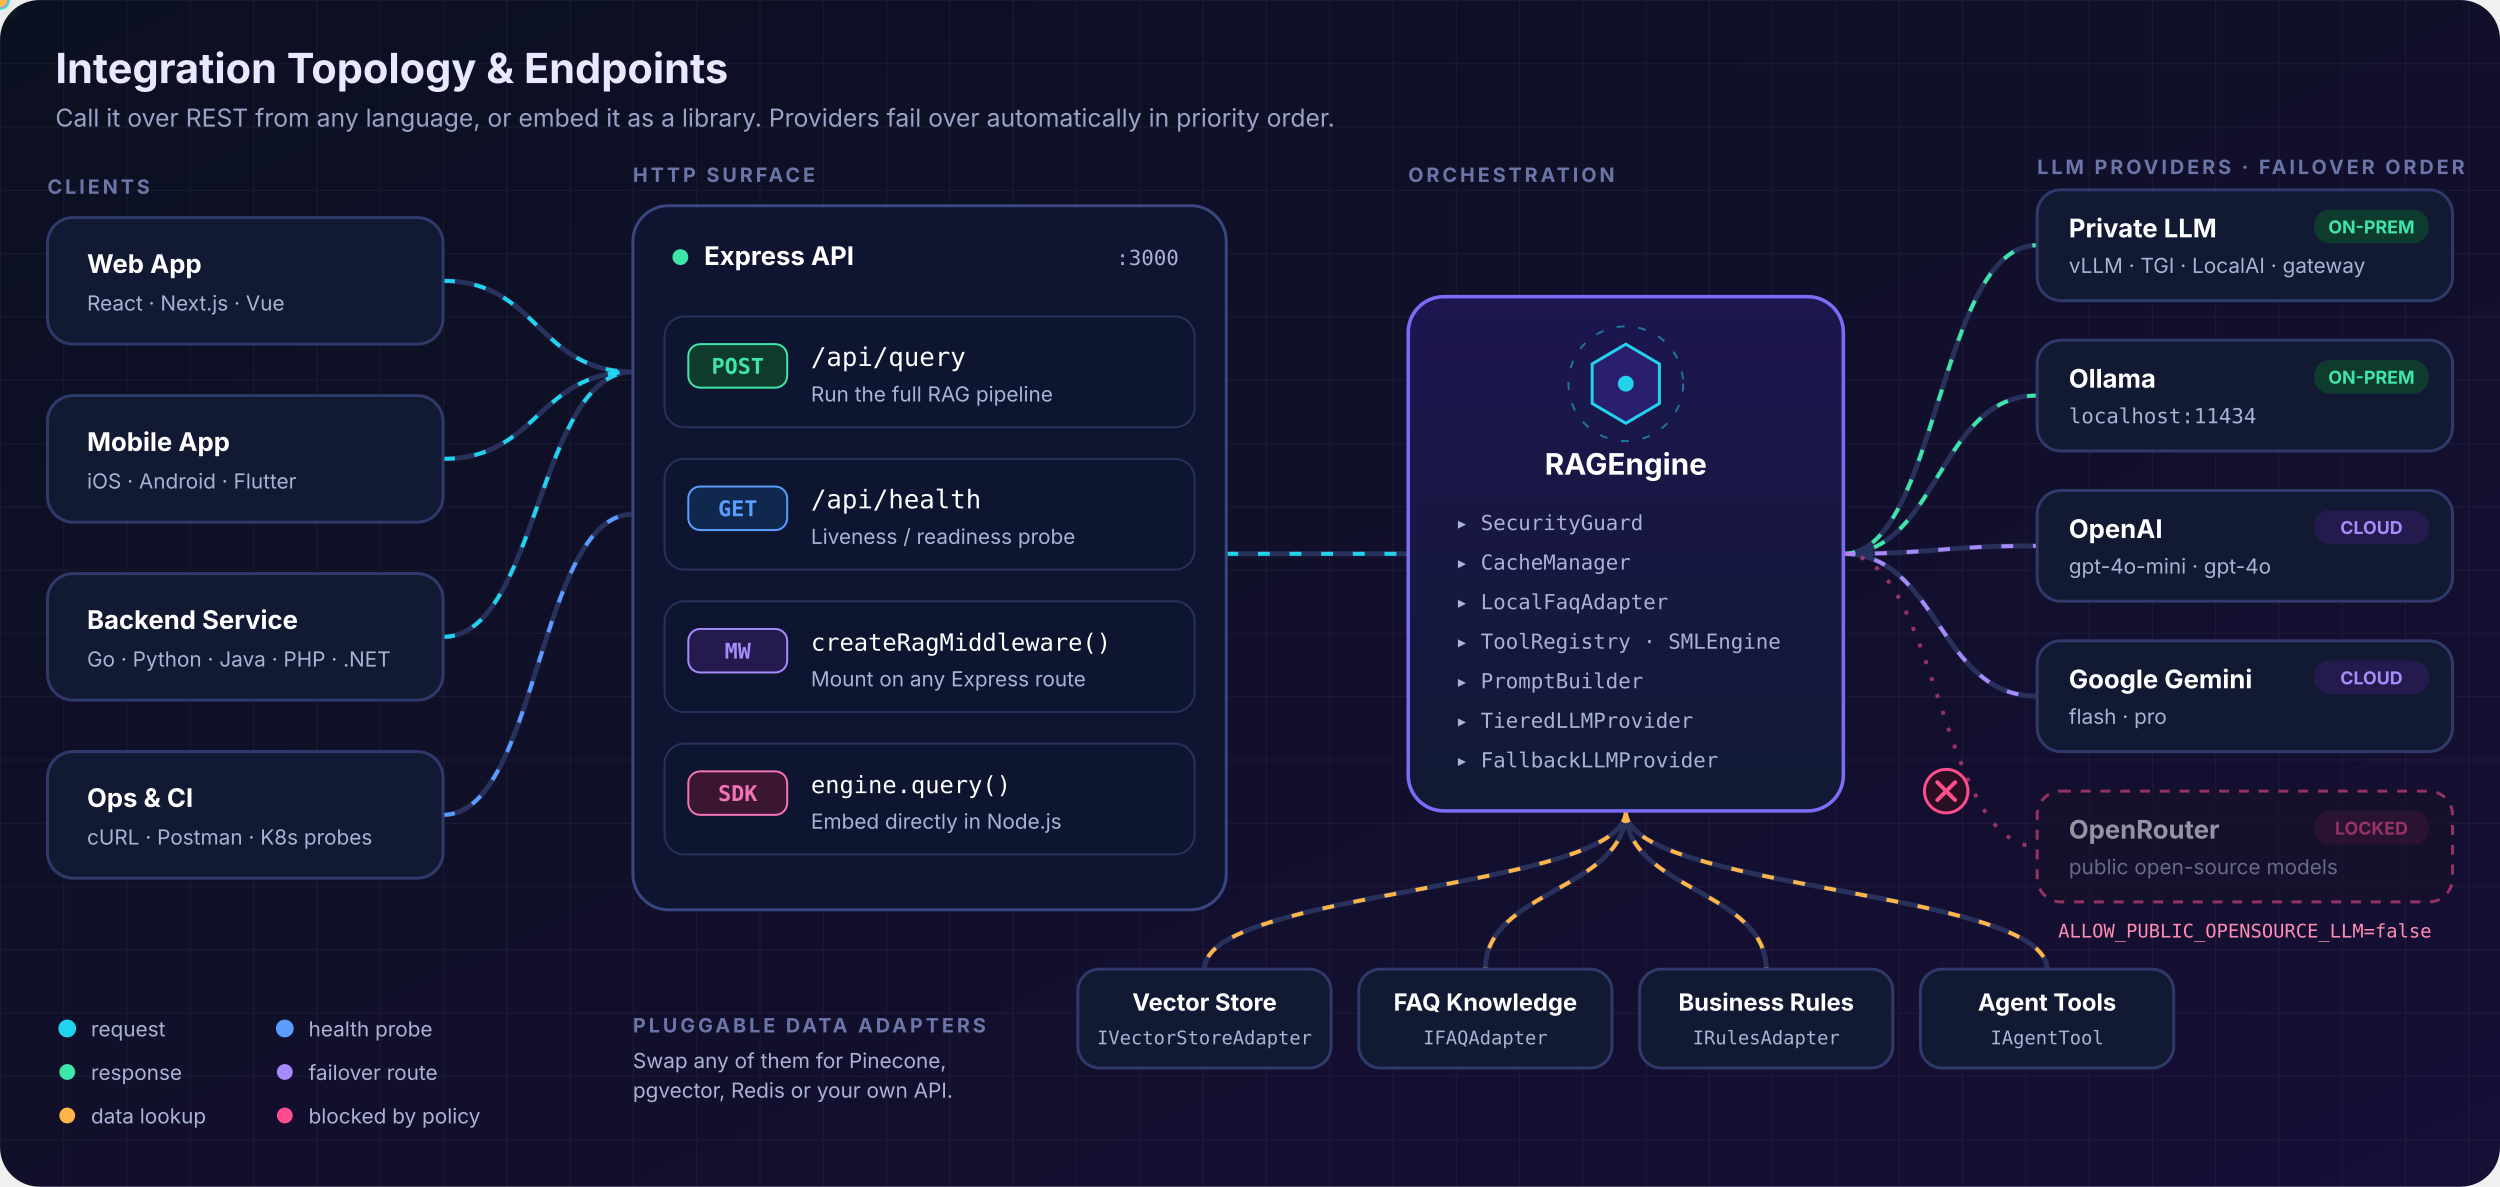
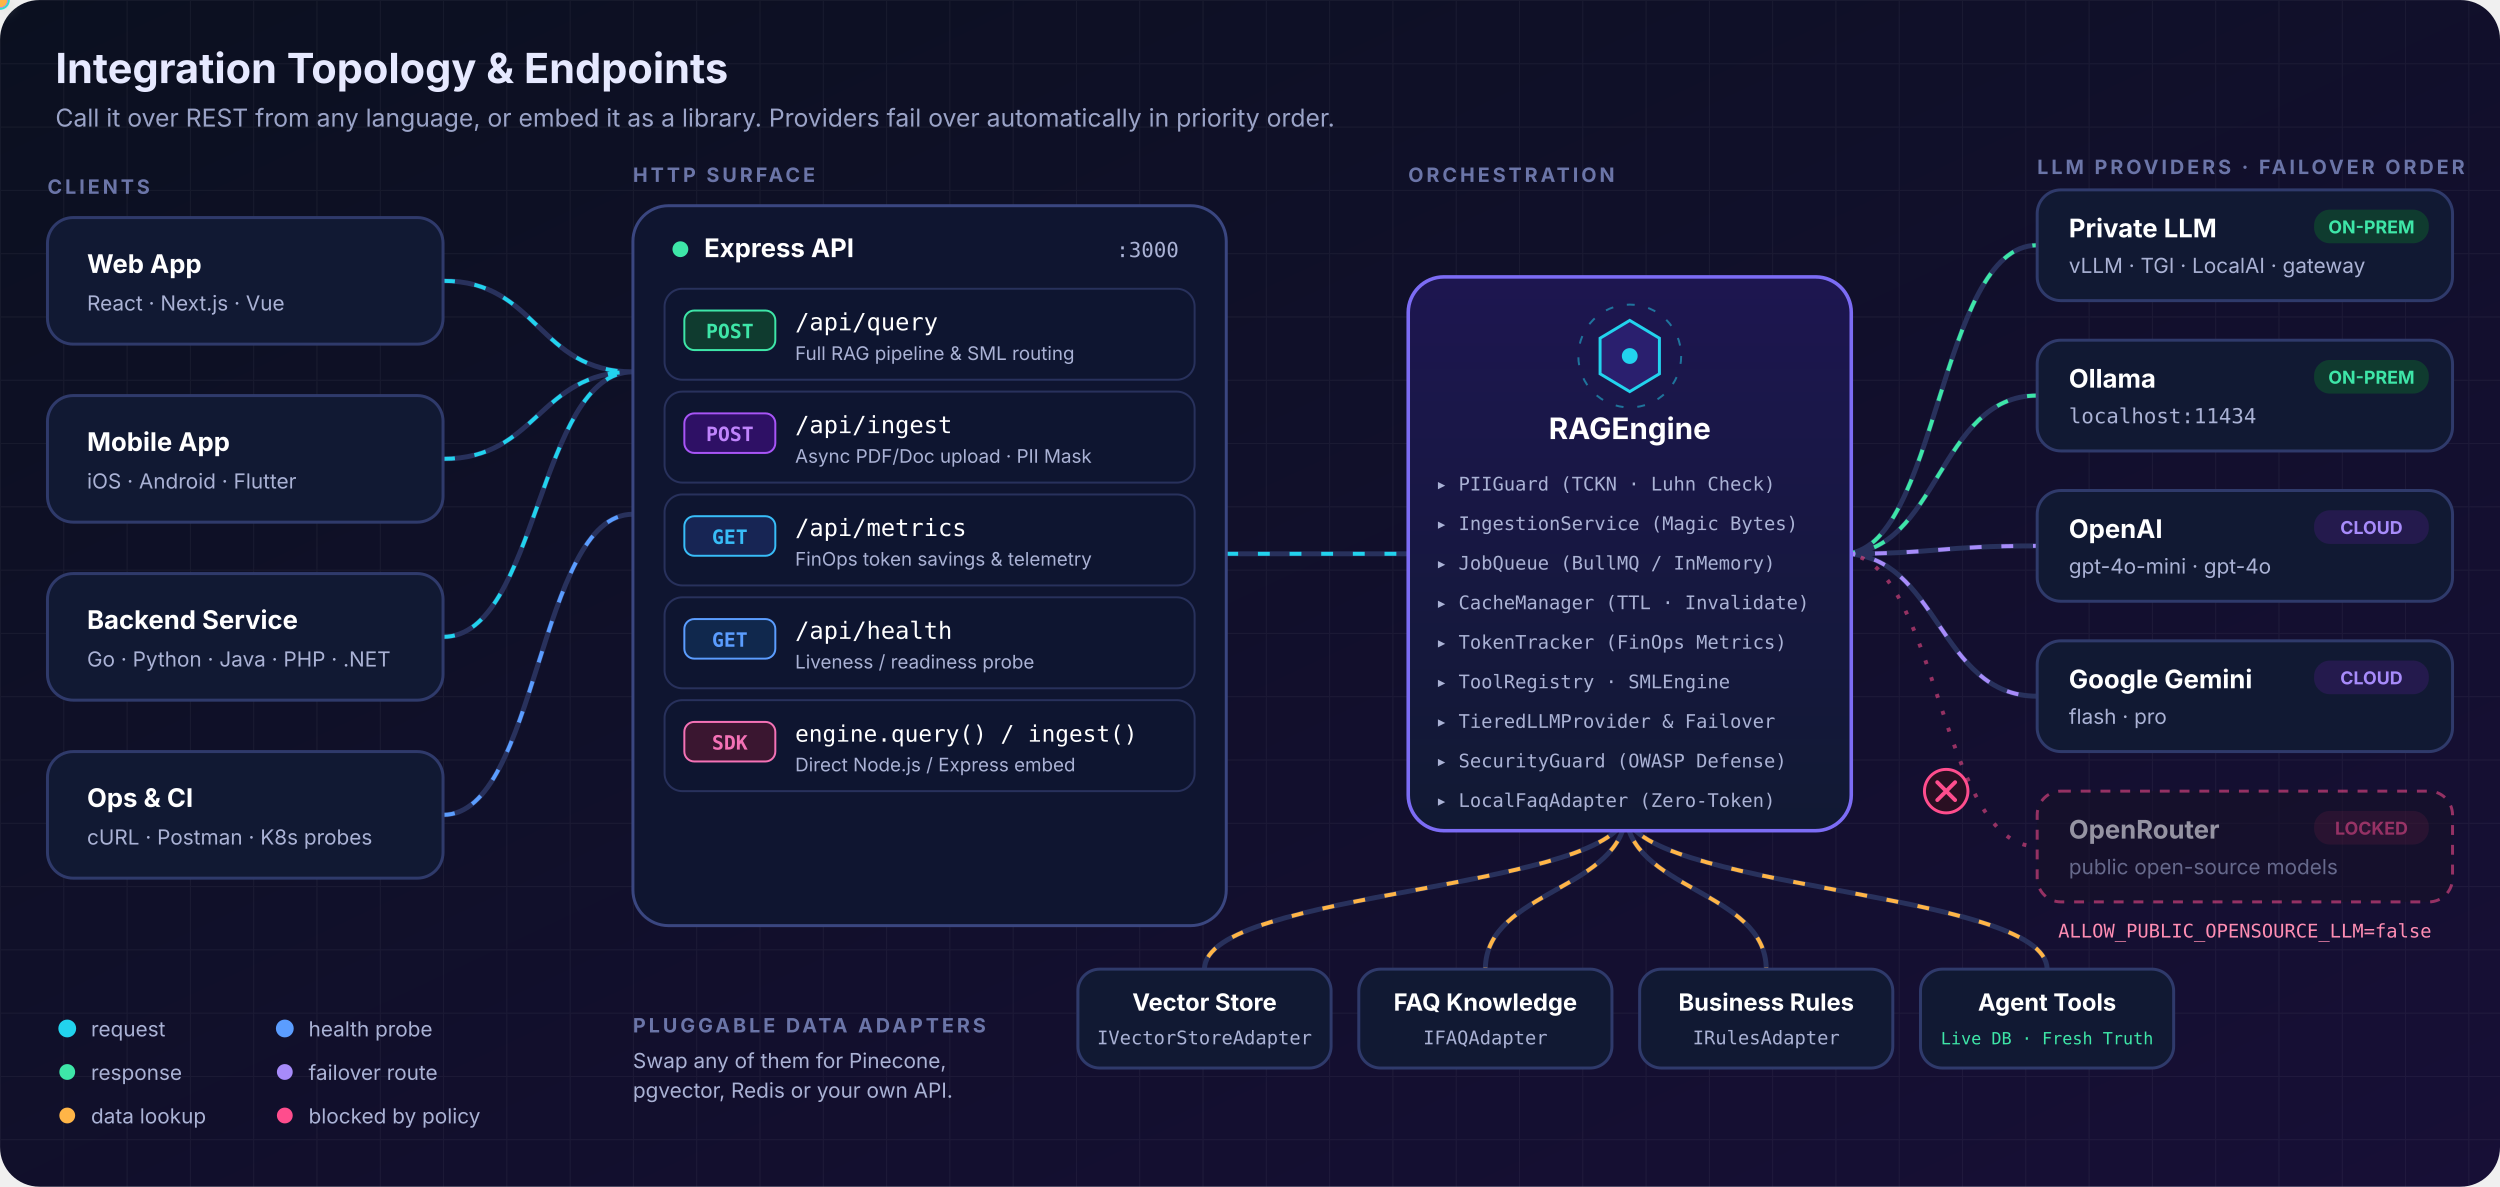
<svg xmlns="http://www.w3.org/2000/svg" viewBox="0 0 1264 600" width="1264" height="600" role="img" aria-label="AI-RAG-ENGINE integration topology: clients call REST endpoints, RAGEngine orchestrates adapters and LLM providers with failover">
  <defs>
    <linearGradient id="bg" x1="0" y1="0" x2="1" y2="1">
      <stop offset="0" stop-color="#0b1020" />
      <stop offset="1" stop-color="#170f36" />
    </linearGradient>
    <linearGradient id="core" x1="0" y1="0" x2="0" y2="1">
      <stop offset="0" stop-color="#1d1650" />
      <stop offset="1" stop-color="#111933" />
    </linearGradient>
    <pattern id="grid" width="32" height="32" patternUnits="userSpaceOnUse">
      <path d="M32 0H0V32" fill="none" stroke="#ffffff" stroke-opacity="0.045" />
    </pattern>
    <filter id="glow" x="-100%" y="-100%" width="300%" height="300%">
      <feGaussianBlur stdDeviation="3.5" result="b" />
      <feMerge>
        <feMergeNode in="b" />
        <feMergeNode in="SourceGraphic" />
      </feMerge>
    </filter>
  </defs>
  <style>
    .t{font-family:-apple-system,'Segoe UI',Inter,Roboto,Helvetica,Arial,sans-serif;fill:#e6e9ff}
    .mono{font-family:ui-monospace,SFMono-Regular,Menlo,Consolas,monospace}
    .title{font-size:21px;font-weight:700}
    .subtitle{font-size:12.5px;fill:#9aa3c7}
    .lbl{font-size:13px;font-weight:650;fill:#fff}
    .small{font-size:10.5px;fill:#aab2d5}
    .cap{font-size:10px;font-weight:700;fill:#6b75a8;letter-spacing:1.5px}
    .box{fill:#111933;stroke:#2f3a6b;stroke-width:1.5}
    .row{fill:#0e1530;stroke:#28315c;stroke-width:1}
    .base{fill:none;stroke:#28315c;stroke-width:2.5}
    .flow{fill:none;stroke-width:2;stroke-dasharray:6 10;animation:dash 1.1s linear infinite}
    .slow{animation-duration:1.8s}
    @keyframes dash{to{stroke-dashoffset:-32}}
    .pulse{animation:pulse 2.6s ease-in-out infinite}
    @keyframes pulse{0%,100%{opacity:.35}50%{opacity:1}}
    .spin{transform-origin:822px 194px;animation:spin 14s linear infinite}
    @keyframes spin{to{transform:rotate(360deg)}}
  </style>
  <rect width="1264" height="600" rx="20" fill="url(#bg)" />
  <rect width="1264" height="600" rx="20" fill="url(#grid)" />
  <text x="28" y="42" class="t title">Integration Topology &amp; Endpoints</text>
  <text x="28" y="64" class="t subtitle">Call it over REST from any language, or embed it as a library. Providers fail over automatically in priority order.</text>
  <text x="24" y="98" class="t cap">CLIENTS</text>
  <text x="320" y="92" class="t cap">HTTP SURFACE</text>
  <text x="712" y="92" class="t cap">ORCHESTRATION</text>
  <text x="1030" y="88" class="t cap">LLM PROVIDERS · FAILOVER ORDER</text>
  <g>
    <path class="base" d="M224 142C272 142 272 188 320 188M224 232C272 232 272 188 320 188M224 322C272 322 272 188 320 188M224 412C272 412 272 260 320 260" />
    <path class="base" d="M620 280H712" />
    <path class="base" d="M932 280C980 280 980 124 1030 124M932 280C980 280 980 200 1030 200M932 280C980 280 980 276 1030 276M932 280C980 280 980 352 1030 352" />
    <path class="base" d="M822 410C822 450 609 450 609 490M822 410C822 450 751 450 751 490M822 410C822 450 893 450 893 490M822 410C822 450 1035 450 1035 490" />
    <path class="flow" stroke="#22d3ee" d="M224 142C272 142 272 188 320 188M224 232C272 232 272 188 320 188M224 322C272 322 272 188 320 188" />
    <path class="flow" stroke="#5b9dff" d="M224 412C272 412 272 260 320 260" />
    <path class="flow" stroke="#22d3ee" d="M620 280H712" />
    <path class="flow" stroke="#3ee6a8" d="M932 280C980 280 980 124 1030 124M932 280C980 280 980 200 1030 200" />
    <path class="flow slow" stroke="#a78bfa" d="M932 280C980 280 980 276 1030 276M932 280C980 280 980 352 1030 352" />
    <path class="flow slow" stroke="#ffb547" d="M822 410C822 450 609 450 609 490M822 410C822 450 751 450 751 490M822 410C822 450 893 450 893 490M822 410C822 450 1035 450 1035 490" />
    <path d="M932 280C980 280 980 428 1030 428" fill="none" stroke="#ff4d8d" stroke-width="2" stroke-dasharray="2 7" opacity=".55" />
    <g transform="translate(984 400)" class="pulse">
      <circle r="11" fill="#2a0f22" stroke="#ff4d8d" stroke-width="1.5" />
      <path d="M-4.5 -4.5L4.5 4.5M4.5 -4.5L-4.5 4.5" stroke="#ff4d8d" stroke-width="2" stroke-linecap="round" />
    </g>
  </g>
  <g>
    <rect class="box" x="24" y="110" width="200" height="64" rx="13" />
    <text x="44" y="138" class="t lbl">Web App</text>
    <text x="44" y="157" class="t small">React · Next.js · Vue</text>
    <rect class="box" x="24" y="200" width="200" height="64" rx="13" />
    <text x="44" y="228" class="t lbl">Mobile App</text>
    <text x="44" y="247" class="t small">iOS · Android · Flutter</text>
    <rect class="box" x="24" y="290" width="200" height="64" rx="13" />
    <text x="44" y="318" class="t lbl">Backend Service</text>
    <text x="44" y="337" class="t small">Go · Python · Java · PHP · .NET</text>
    <rect class="box" x="24" y="380" width="200" height="64" rx="13" />
    <text x="44" y="408" class="t lbl">Ops &amp; CI</text>
    <text x="44" y="427" class="t small">cURL · Postman · K8s probes</text>
  </g>
  <g>
-     <rect x="320" y="104" width="300" height="356" rx="18" fill="#0f1530" stroke="#3a4680" stroke-width="1.5" />
-     <circle cx="344" cy="130" r="4" fill="#3ee6a8" class="pulse" />
-     <text x="356" y="134" class="t lbl">Express API</text>
-     <text x="596" y="134" class="t small mono" text-anchor="end">:3000</text>
-     <rect class="row" x="336" y="160" width="268" height="56" rx="10" />
-     <rect x="348" y="174" width="50" height="22" rx="6" fill="#0f3b2f" stroke="#3ee6a8" />
-     <text x="373" y="189" class="t mono" style="font-size:11px;font-weight:700;fill:#3ee6a8" text-anchor="middle">POST</text>
-     <text x="410" y="185" class="t mono" style="font-size:13px;fill:#fff">/api/query</text>
-     <text x="410" y="203" class="t small">Run the full RAG pipeline</text>
-     <rect class="row" x="336" y="232" width="268" height="56" rx="10" />
-     <rect x="348" y="246" width="50" height="22" rx="6" fill="#10284d" stroke="#5b9dff" />
-     <text x="373" y="261" class="t mono" style="font-size:11px;font-weight:700;fill:#5b9dff" text-anchor="middle">GET</text>
-     <text x="410" y="257" class="t mono" style="font-size:13px;fill:#fff">/api/health</text>
-     <text x="410" y="275" class="t small">Liveness / readiness probe</text>
-     <rect class="row" x="336" y="304" width="268" height="56" rx="10" />
-     <rect x="348" y="318" width="50" height="22" rx="6" fill="#241a4d" stroke="#a78bfa" />
-     <text x="373" y="333" class="t mono" style="font-size:11px;font-weight:700;fill:#a78bfa" text-anchor="middle">MW</text>
-     <text x="410" y="329" class="t mono" style="font-size:12px;fill:#fff">createRagMiddleware()</text>
-     <text x="410" y="347" class="t small">Mount on any Express route</text>
-     <rect class="row" x="336" y="376" width="268" height="56" rx="10" />
-     <rect x="348" y="390" width="50" height="22" rx="6" fill="#3a1630" stroke="#f472b6" />
-     <text x="373" y="405" class="t mono" style="font-size:11px;font-weight:700;fill:#f472b6" text-anchor="middle">SDK</text>
-     <text x="410" y="401" class="t mono" style="font-size:12px;fill:#fff">engine.query()</text>
-     <text x="410" y="419" class="t small">Embed directly in Node.js</text>
-   </g>
-   <g>
-     <rect x="712" y="150" width="220" height="260" rx="18" fill="url(#core)" stroke="#7c6cf5" stroke-width="1.8" />
-     <circle class="spin" cx="822" cy="194" r="29" fill="none" stroke="#22d3ee" stroke-opacity=".5" stroke-dasharray="4 7" />
-     <path d="M822 174l17 10v20l-17 10l-17-10v-20z" fill="#2a1f6e" stroke="#22d3ee" stroke-width="1.5" />
-     <circle cx="822" cy="194" r="4" fill="#22d3ee" class="pulse" />
-     <text x="822" y="240" class="t lbl" text-anchor="middle" style="font-size:15px">RAGEngine</text>
-     <g class="t small mono" style="font-size:10.5px">
-       <text x="736" y="268">▸ SecurityGuard</text>
-       <text x="736" y="288">▸ CacheManager</text>
-       <text x="736" y="308">▸ LocalFaqAdapter</text>
-       <text x="736" y="328">▸ ToolRegistry · SMLEngine</text>
-       <text x="736" y="348">▸ PromptBuilder</text>
-       <text x="736" y="368">▸ TieredLLMProvider</text>
-       <text x="736" y="388">▸ FallbackLLMProvider</text>
+     <rect x="320" y="104" width="300" height="364" rx="18" fill="#0f1530" stroke="#3a4680" stroke-width="1.5" />
+     <circle cx="344" cy="126" r="4" fill="#3ee6a8" class="pulse" />
+     <text x="356" y="130" class="t lbl">Express API</text>
+     <text x="596" y="130" class="t small mono" text-anchor="end">:3000</text>
+     <rect class="row" x="336" y="146" width="268" height="46" rx="9" />
+     <rect x="346" y="157" width="46" height="20" rx="5" fill="#0f3b2f" stroke="#3ee6a8" />
+     <text x="369" y="171" class="t mono" style="font-size:10px;font-weight:700;fill:#3ee6a8" text-anchor="middle">POST</text>
+     <text x="402" y="167" class="t mono" style="font-size:12px;fill:#fff">/api/query</text>
+     <text x="402" y="182" class="t small" style="font-size:9.5px">Full RAG pipeline &amp; SML routing</text>
+     <rect class="row" x="336" y="198" width="268" height="46" rx="9" />
+     <rect x="346" y="209" width="46" height="20" rx="5" fill="#2e1065" stroke="#a855f7" />
+     <text x="369" y="223" class="t mono" style="font-size:10px;font-weight:700;fill:#c084fc" text-anchor="middle">POST</text>
+     <text x="402" y="219" class="t mono" style="font-size:12px;fill:#fff">/api/ingest</text>
+     <text x="402" y="234" class="t small" style="font-size:9.5px">Async PDF/Doc upload · PII Mask</text>
+     <rect class="row" x="336" y="250" width="268" height="46" rx="9" />
+     <rect x="346" y="261" width="46" height="20" rx="5" fill="#172554" stroke="#38bdf8" />
+     <text x="369" y="275" class="t mono" style="font-size:10px;font-weight:700;fill:#38bdf8" text-anchor="middle">GET</text>
+     <text x="402" y="271" class="t mono" style="font-size:12px;fill:#fff">/api/metrics</text>
+     <text x="402" y="286" class="t small" style="font-size:9.5px">FinOps token savings &amp; telemetry</text>
+     <rect class="row" x="336" y="302" width="268" height="46" rx="9" />
+     <rect x="346" y="313" width="46" height="20" rx="5" fill="#10284d" stroke="#5b9dff" />
+     <text x="369" y="327" class="t mono" style="font-size:10px;font-weight:700;fill:#5b9dff" text-anchor="middle">GET</text>
+     <text x="402" y="323" class="t mono" style="font-size:12px;fill:#fff">/api/health</text>
+     <text x="402" y="338" class="t small" style="font-size:9.5px">Liveness / readiness probe</text>
+     <rect class="row" x="336" y="354" width="268" height="46" rx="9" />
+     <rect x="346" y="365" width="46" height="20" rx="5" fill="#3a1630" stroke="#f472b6" />
+     <text x="369" y="379" class="t mono" style="font-size:10px;font-weight:700;fill:#f472b6" text-anchor="middle">SDK</text>
+     <text x="402" y="375" class="t mono" style="font-size:11.5px;fill:#fff">engine.query() / ingest()</text>
+     <text x="402" y="390" class="t small" style="font-size:9.5px">Direct Node.js / Express embed</text>
+   </g>
+   <g>
+     <rect x="712" y="140" width="224" height="280" rx="18" fill="url(#core)" stroke="#7c6cf5" stroke-width="1.8" />
+     <circle class="spin" cx="824" cy="180" r="26" fill="none" stroke="#22d3ee" stroke-opacity=".5" stroke-dasharray="4 7" />
+     <path d="M824 162l15 9v18l-15 9l-15-9v-18z" fill="#2a1f6e" stroke="#22d3ee" stroke-width="1.5" />
+     <circle cx="824" cy="180" r="4" fill="#22d3ee" class="pulse" />
+     <text x="824" y="222" class="t lbl" text-anchor="middle" style="font-size:15px">RAGEngine</text>
+     <g class="t small mono" style="font-size:9.5px">
+       <text x="726" y="248">▸ PIIGuard (TCKN · Luhn Check)</text>
+       <text x="726" y="268">▸ IngestionService (Magic Bytes)</text>
+       <text x="726" y="288">▸ JobQueue (BullMQ / InMemory)</text>
+       <text x="726" y="308">▸ CacheManager (TTL · Invalidate)</text>
+       <text x="726" y="328">▸ TokenTracker (FinOps Metrics)</text>
+       <text x="726" y="348">▸ ToolRegistry · SMLEngine</text>
+       <text x="726" y="368">▸ TieredLLMProvider &amp; Failover</text>
+       <text x="726" y="388">▸ SecurityGuard (OWASP Defense)</text>
+       <text x="726" y="408">▸ LocalFaqAdapter (Zero-Token)</text>
    </g>
  </g>
  <g>
    <rect class="box" x="1030" y="96" width="210" height="56" rx="12" stroke="#3ee6a8" />
    <text x="1046" y="120" class="t lbl">Private LLM</text>
    <text x="1046" y="138" class="t small">vLLM · TGI · LocalAI · gateway</text>
    <rect x="1170" y="106" width="58" height="17" rx="8" fill="#0f3b2f" />
    <text x="1199" y="118" class="t" style="font-size:9px;font-weight:700;fill:#3ee6a8" text-anchor="middle">ON-PREM</text>
    <rect class="box" x="1030" y="172" width="210" height="56" rx="12" stroke="#3ee6a8" />
    <text x="1046" y="196" class="t lbl">Ollama</text>
    <text x="1046" y="214" class="t small mono">localhost:11434</text>
    <rect x="1170" y="182" width="58" height="17" rx="8" fill="#0f3b2f" />
    <text x="1199" y="194" class="t" style="font-size:9px;font-weight:700;fill:#3ee6a8" text-anchor="middle">ON-PREM</text>
    <rect class="box" x="1030" y="248" width="210" height="56" rx="12" stroke="#a78bfa" />
    <text x="1046" y="272" class="t lbl">OpenAI</text>
    <text x="1046" y="290" class="t small">gpt-4o-mini · gpt-4o</text>
    <rect x="1170" y="258" width="58" height="17" rx="8" fill="#241a4d" />
    <text x="1199" y="270" class="t" style="font-size:9px;font-weight:700;fill:#a78bfa" text-anchor="middle">CLOUD</text>
    <rect class="box" x="1030" y="324" width="210" height="56" rx="12" stroke="#a78bfa" />
    <text x="1046" y="348" class="t lbl">Google Gemini</text>
    <text x="1046" y="366" class="t small">flash · pro</text>
    <rect x="1170" y="334" width="58" height="17" rx="8" fill="#241a4d" />
    <text x="1199" y="346" class="t" style="font-size:9px;font-weight:700;fill:#a78bfa" text-anchor="middle">CLOUD</text>
    <g opacity=".55">
      <rect x="1030" y="400" width="210" height="56" rx="12" fill="#151126" stroke="#ff4d8d" stroke-width="1.5" stroke-dasharray="5 5" />
      <text x="1046" y="424" class="t lbl">OpenRouter</text>
      <text x="1046" y="442" class="t small">public open-source models</text>
      <rect x="1170" y="410" width="58" height="17" rx="8" fill="#3a1630" />
      <text x="1199" y="422" class="t" style="font-size:9px;font-weight:700;fill:#ff4d8d" text-anchor="middle">LOCKED</text>
    </g>
    <text x="1135" y="474" class="t small mono" style="font-size:9.5px;fill:#ff8db3" text-anchor="middle">ALLOW_PUBLIC_OPENSOURCE_LLM=false</text>
  </g>
  <text x="320" y="522" class="t cap">PLUGGABLE DATA ADAPTERS</text>
  <text x="320" y="540" class="t small">Swap any of them for Pinecone,</text>
  <text x="320" y="555" class="t small">pgvector, Redis or your own API.</text>
  <g text-anchor="middle">
    <rect class="box" x="545" y="490" width="128" height="50" rx="11" stroke="#ffb547" />
    <text x="609" y="511" class="t lbl" style="font-size:12px">Vector Store</text>
    <text x="609" y="528" class="t small mono" style="font-size:9.5px">IVectorStoreAdapter</text>
    <rect class="box" x="687" y="490" width="128" height="50" rx="11" stroke="#ffb547" />
    <text x="751" y="511" class="t lbl" style="font-size:12px">FAQ Knowledge</text>
    <text x="751" y="528" class="t small mono" style="font-size:9.5px">IFAQAdapter</text>
    <rect class="box" x="829" y="490" width="128" height="50" rx="11" stroke="#ffb547" />
    <text x="893" y="511" class="t lbl" style="font-size:12px">Business Rules</text>
    <text x="893" y="528" class="t small mono" style="font-size:9.5px">IRulesAdapter</text>
-     <rect class="box" x="971" y="490" width="128" height="50" rx="11" stroke="#ffb547" />
+     <rect class="box" x="971" y="490" width="128" height="50" rx="11" stroke="#3ee6a8" />
    <text x="1035" y="511" class="t lbl" style="font-size:12px">Agent Tools</text>
-     <text x="1035" y="528" class="t small mono" style="font-size:9.5px">IAgentTool</text>
+     <text x="1035" y="528" class="t small mono" style="font-size:8.5px;fill:#3ee6a8">Live DB · Fresh Truth</text>
  </g>
  <g filter="url(#glow)">
    <circle r="4.5" fill="#22d3ee">
      <animateMotion dur="2.6s" repeatCount="indefinite" path="M224 142C272 142 272 188 320 188" />
    </circle>
    <circle r="4.5" fill="#22d3ee">
      <animateMotion dur="2.6s" begin="-.9s" repeatCount="indefinite" path="M224 232C272 232 272 188 320 188" />
    </circle>
    <circle r="4.5" fill="#22d3ee">
      <animateMotion dur="2.6s" begin="-1.7s" repeatCount="indefinite" path="M224 322C272 322 272 188 320 188" />
    </circle>
    <circle r="4.5" fill="#5b9dff">
      <animateMotion dur="3.2s" begin="-.4s" repeatCount="indefinite" path="M224 412C272 412 272 260 320 260" />
    </circle>
    <circle r="3.5" fill="#3ee6a8">
      <animateMotion dur="2.6s" begin="-1.3s" repeatCount="indefinite" keyPoints="1;0" keyTimes="0;1" calcMode="linear" path="M224 142C272 142 272 188 320 188" />
    </circle>
    <circle r="3.5" fill="#3ee6a8">
      <animateMotion dur="2.6s" begin="-.2s" repeatCount="indefinite" keyPoints="1;0" keyTimes="0;1" calcMode="linear" path="M224 322C272 322 272 188 320 188" />
    </circle>
    <circle r="5" fill="#22d3ee">
      <animateMotion dur="1.6s" repeatCount="indefinite" path="M620 280H712" />
    </circle>
    <circle r="4" fill="#3ee6a8">
      <animateMotion dur="1.6s" begin="-.8s" repeatCount="indefinite" keyPoints="1;0" keyTimes="0;1" calcMode="linear" path="M620 280H712" />
    </circle>
    <circle r="4.5" fill="#3ee6a8">
      <animateMotion dur="2.2s" repeatCount="indefinite" path="M932 280C980 280 980 124 1030 124" />
    </circle>
    <circle r="4.5" fill="#3ee6a8">
      <animateMotion dur="2.2s" begin="-1.1s" repeatCount="indefinite" path="M932 280C980 280 980 200 1030 200" />
    </circle>
    <circle r="4" fill="#a78bfa">
      <animateMotion dur="3.4s" begin="-.6s" repeatCount="indefinite" path="M932 280C980 280 980 276 1030 276" />
    </circle>
    <circle r="4" fill="#a78bfa">
      <animateMotion dur="3.4s" begin="-2.3s" repeatCount="indefinite" path="M932 280C980 280 980 352 1030 352" />
    </circle>
    <circle r="3.5" fill="#ffb547">
      <animateMotion dur="2.8s" repeatCount="indefinite" path="M822 410C822 450 609 450 609 490" />
    </circle>
    <circle r="3.5" fill="#ffb547">
      <animateMotion dur="2.8s" begin="-.7s" repeatCount="indefinite" path="M822 410C822 450 751 450 751 490" />
    </circle>
    <circle r="3.5" fill="#ffb547">
      <animateMotion dur="2.8s" begin="-1.4s" repeatCount="indefinite" path="M822 410C822 450 893 450 893 490" />
    </circle>
    <circle r="3.5" fill="#ffb547">
      <animateMotion dur="2.8s" begin="-2.1s" repeatCount="indefinite" path="M822 410C822 450 1035 450 1035 490" />
    </circle>
  </g>
  <g class="t small" transform="translate(28 520)">
    <circle cx="6" cy="0" r="4.5" fill="#22d3ee" />
    <text x="18" y="4">request</text>
    <circle cx="6" cy="22" r="4" fill="#3ee6a8" />
    <text x="18" y="26">response</text>
    <circle cx="6" cy="44" r="4" fill="#ffb547" />
    <text x="18" y="48">data lookup</text>
    <circle cx="116" cy="0" r="4.5" fill="#5b9dff" />
    <text x="128" y="4">health probe</text>
    <circle cx="116" cy="22" r="4" fill="#a78bfa" />
    <text x="128" y="26">failover route</text>
    <circle cx="116" cy="44" r="4" fill="#ff4d8d" />
    <text x="128" y="48">blocked by policy</text>
  </g>
</svg>
